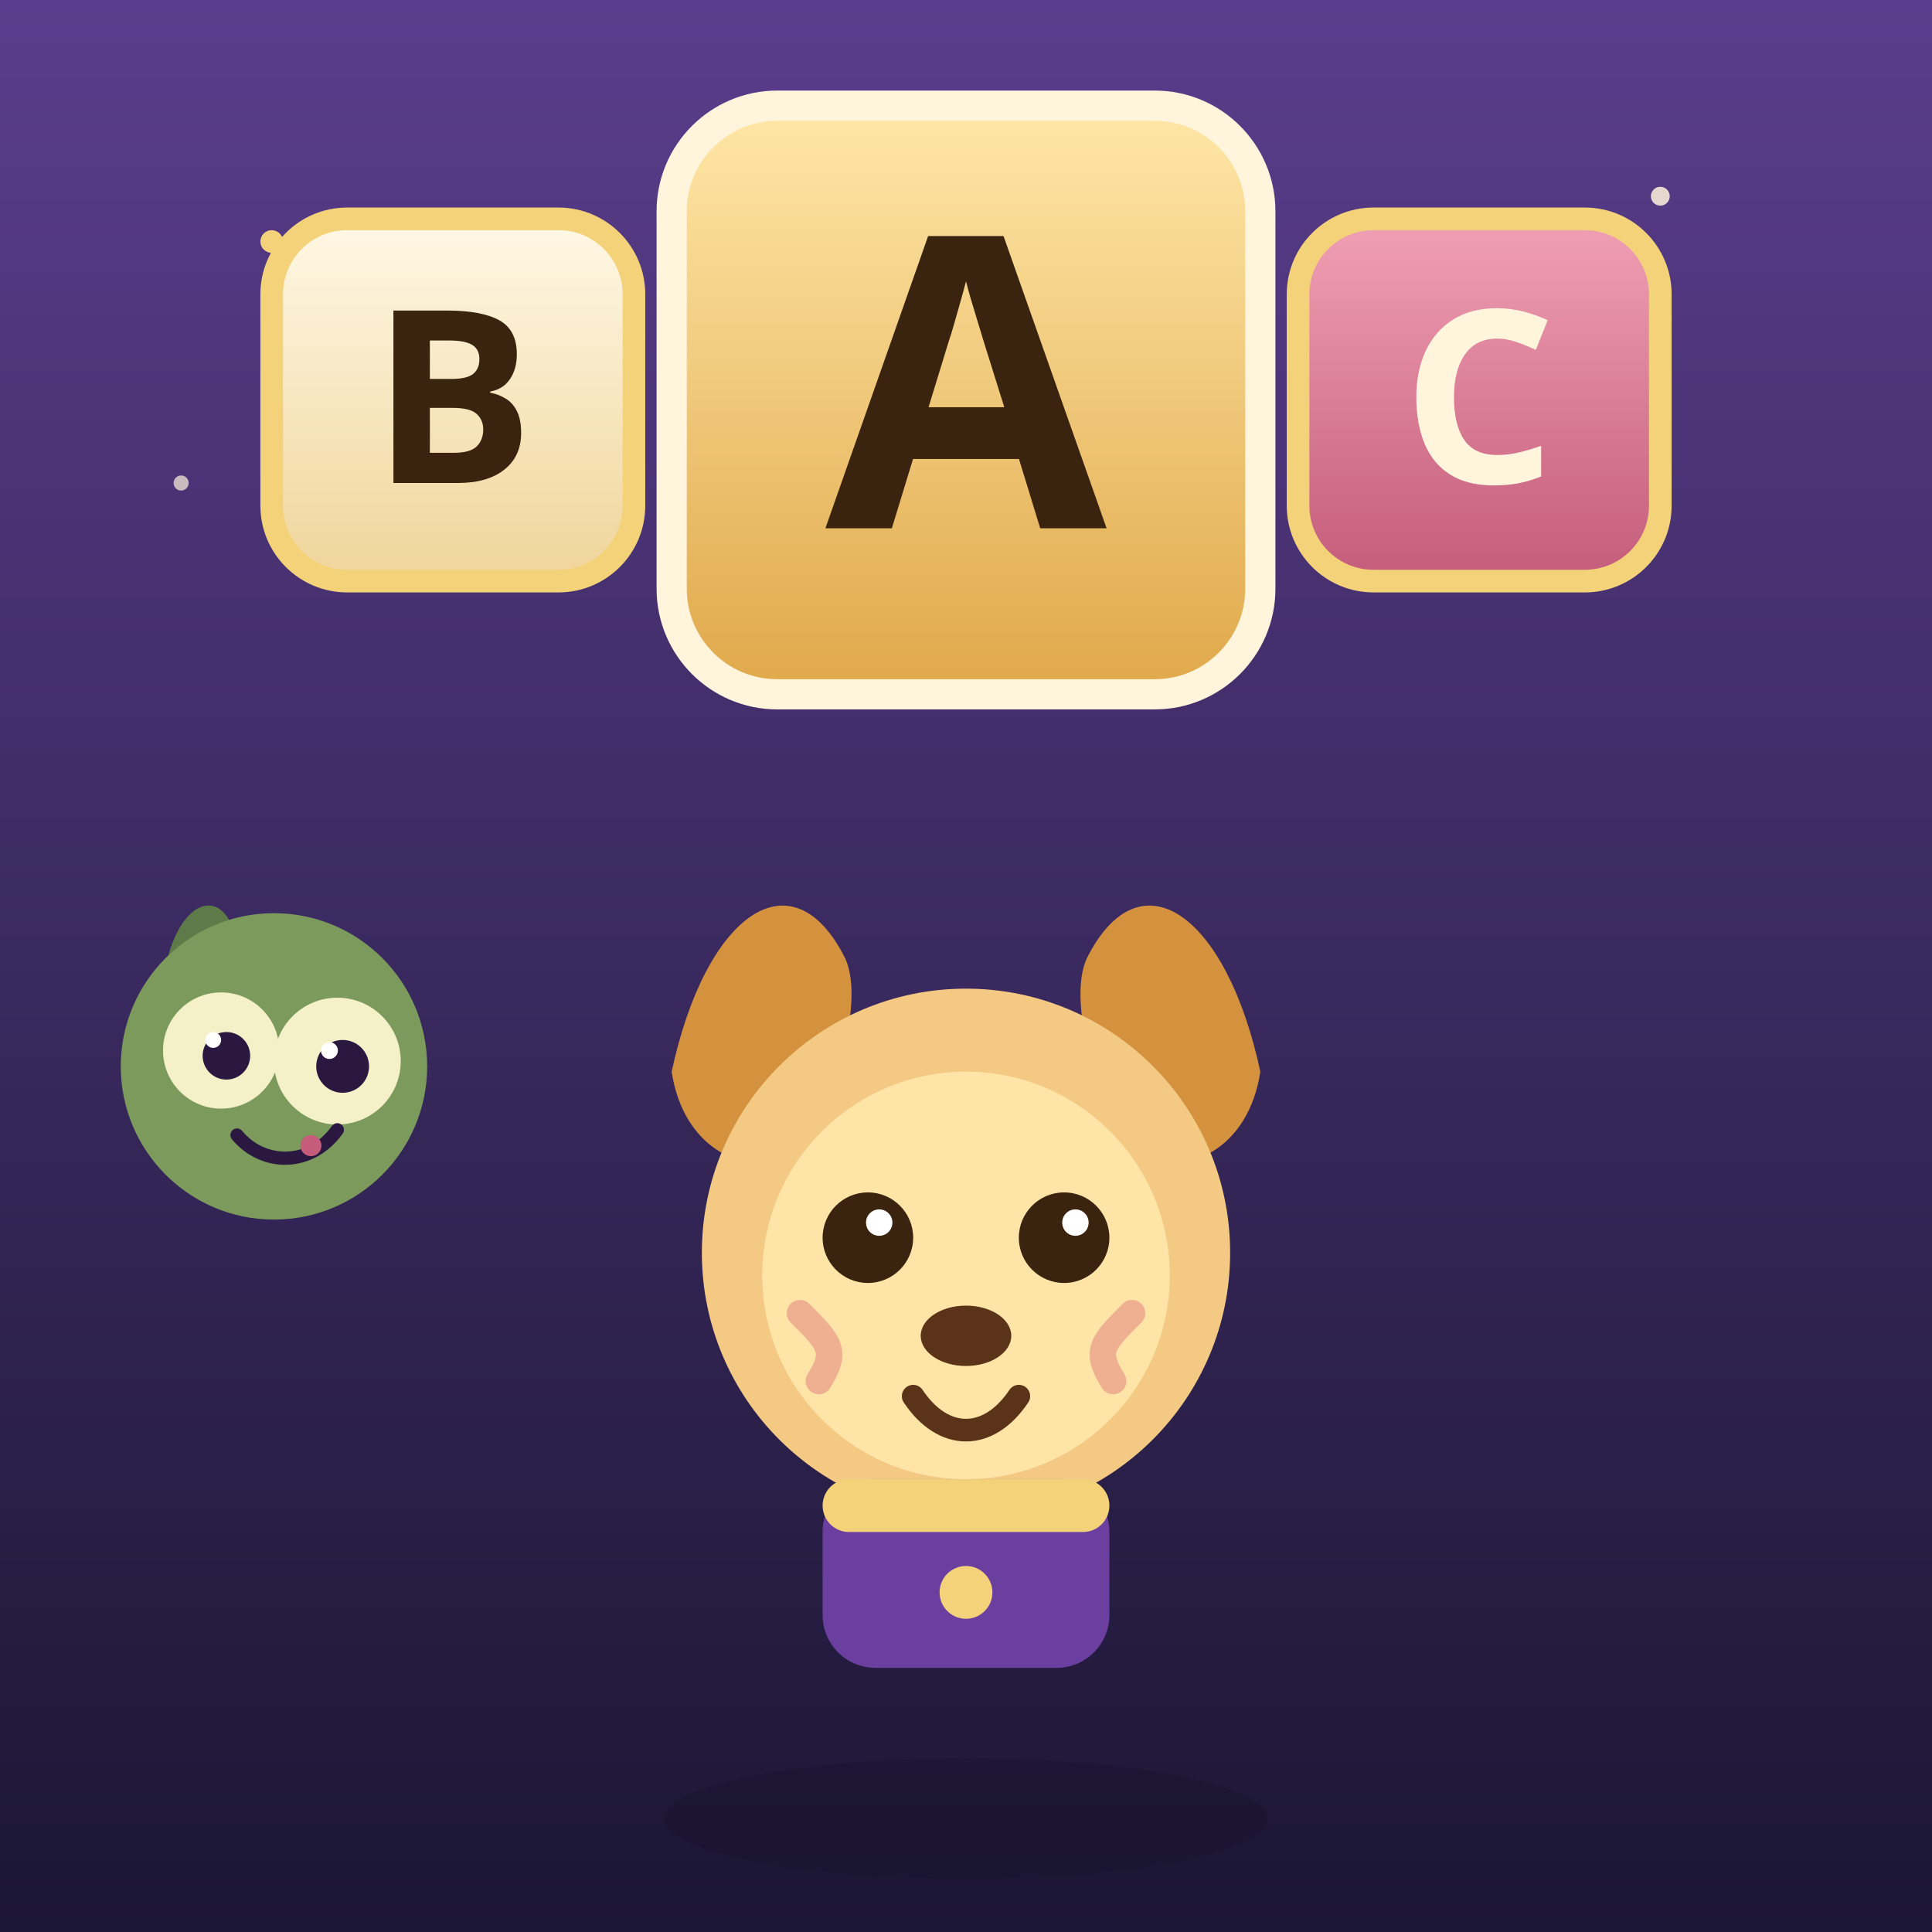
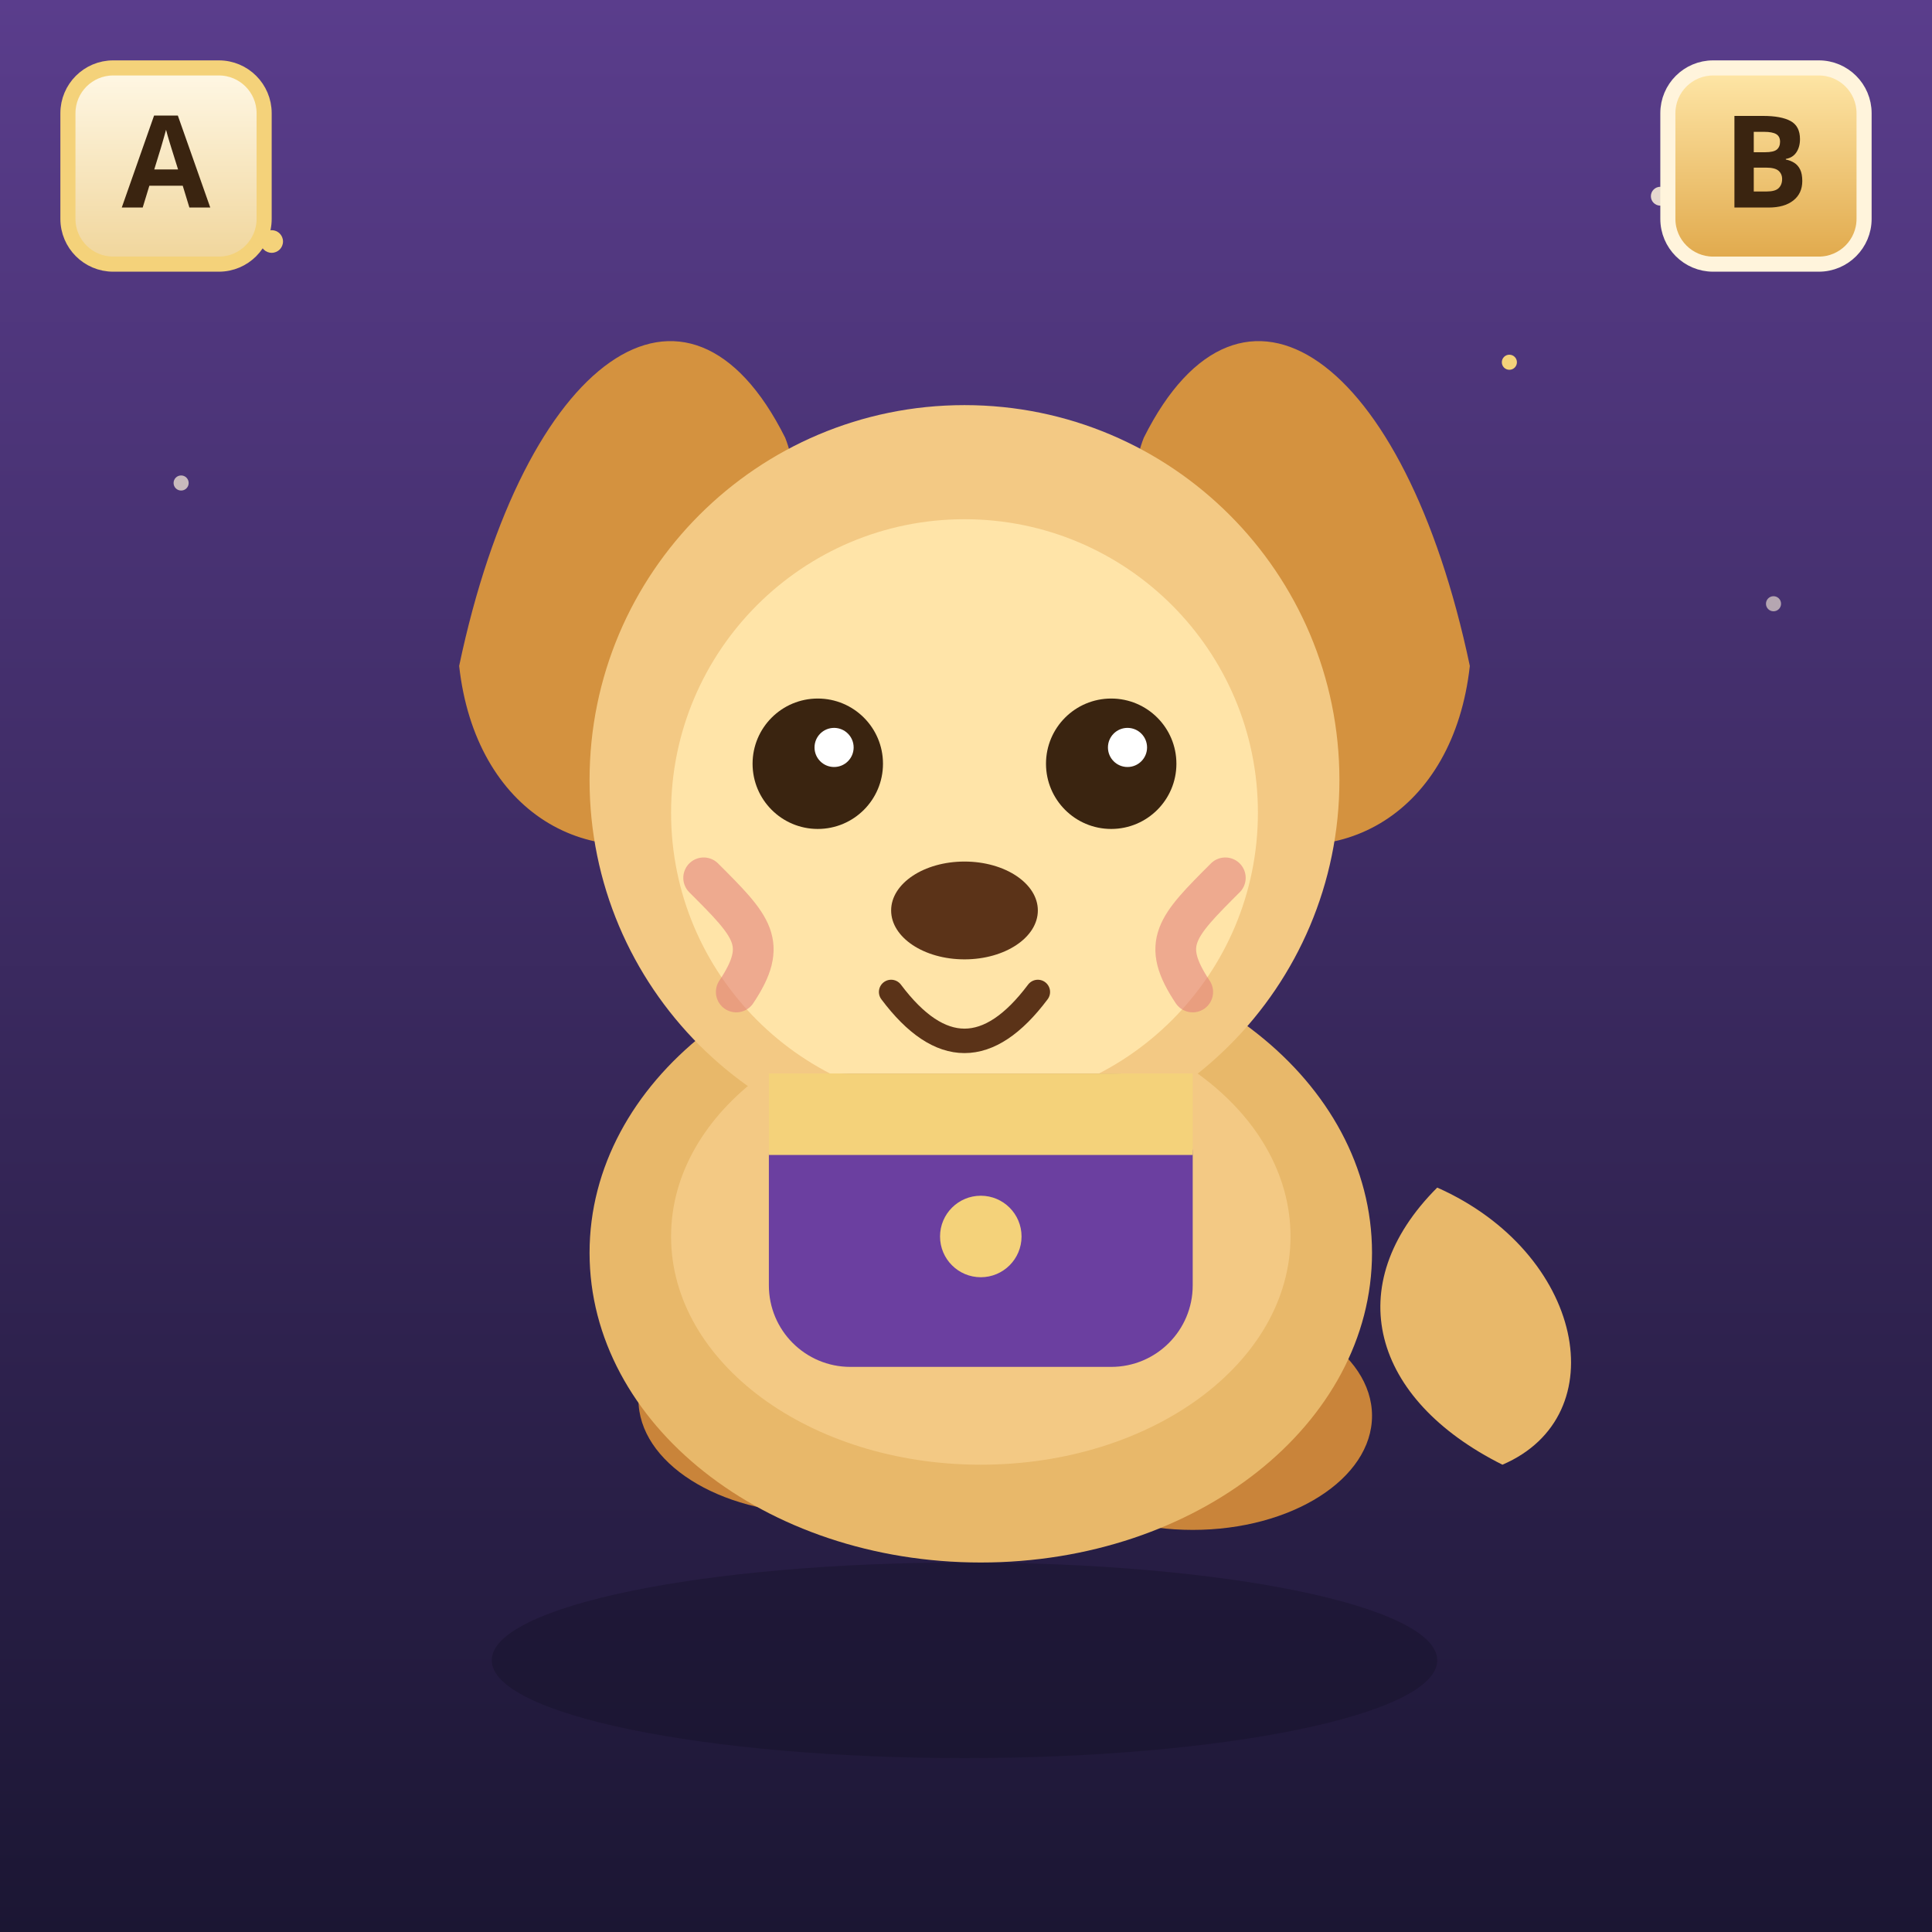
<svg xmlns="http://www.w3.org/2000/svg" viewBox="0 0 512 512" fill="none">
  <defs>
    <linearGradient id="himmel" x1="256" y1="0" x2="256" y2="512" gradientUnits="userSpaceOnUse">
      <stop offset="0" stop-color="#5a3d8c" />
      <stop offset="1" stop-color="#1b1633" />
    </linearGradient>
    <linearGradient id="gull" x1="0" y1="0" x2="0" y2="1">
      <stop offset="0" stop-color="#ffe7a8" />
      <stop offset="1" stop-color="#e0a84a" />
    </linearGradient>
    <linearGradient id="krem" x1="0" y1="0" x2="0" y2="1">
      <stop offset="0" stop-color="#fff8e6" />
      <stop offset="1" stop-color="#f0d59a" />
    </linearGradient>
-     <linearGradient id="rosa" x1="0" y1="0" x2="0" y2="1">
-       <stop offset="0" stop-color="#f0a0b4" />
-       <stop offset="1" stop-color="#c45c7a" />
-     </linearGradient>
  </defs>
  <rect width="512" height="512" fill="url(#himmel)" />
  <circle cx="72" cy="64" r="3" fill="#f4d27a" />
  <circle cx="440" cy="52" r="2.5" fill="#fff4dc" opacity=".85" />
  <circle cx="400" cy="96" r="2" fill="#f4d27a" />
  <circle cx="48" cy="128" r="2" fill="#fff4dc" opacity=".7" />
-   <g transform="translate(18 228) scale(0.7)">
-     <path d="M38 36c8-28 28-24 26 6" fill="#5d7a48" />
-     <circle cx="78" cy="78" r="58" fill="#7c9a5c" />
-     <circle cx="58" cy="72" r="22" fill="#f4f0c8" />
-     <circle cx="102" cy="76" r="24" fill="#f4f0c8" />
-     <circle cx="60" cy="74" r="9" fill="#2a1840" />
-     <circle cx="104" cy="78" r="10" fill="#2a1840" />
-     <circle cx="55" cy="68" r="3" fill="#fff" />
-     <circle cx="99" cy="72" r="3.2" fill="#fff" />
-     <path d="M64 104c10 12 28 12 38-2" stroke="#2a1840" stroke-width="5" stroke-linecap="round" />
-     <circle cx="92" cy="108" r="4" fill="#c45c7a" />
+   <circle cx="470" cy="160" r="2" fill="#fff4dc" opacity=".6" />
+   <g transform="translate(18 8) scale(2.16)">
+     <ellipse cx="110" cy="200" rx="58" ry="12" fill="#120e22" opacity=".35" />
+     <ellipse cx="92" cy="168" rx="22" ry="14" fill="#c9843a" />
+     <ellipse cx="138" cy="170" rx="22" ry="14" fill="#c9843a" />
+     <ellipse cx="112" cy="150" rx="48" ry="38" fill="#e8b86a" />
+     <ellipse cx="112" cy="148" rx="38" ry="28" fill="#f3c984" />
+     <path d="M48 78c8-38 28-52 40-28 4 10-2 32-10 48-14 6-28-2-30-20z" fill="#d4923f" />
+     <path d="M172 78c-8-38-28-52-40-28-4 10 2 32 10 48 14 6 28-2 30-20z" fill="#d4923f" />
+     <circle cx="110" cy="92" r="46" fill="#f3c984" />
+     <circle cx="110" cy="96" r="36" fill="#ffe4a8" />
+     <circle cx="92" cy="90" r="8" fill="#3a2410" />
+     <circle cx="128" cy="90" r="8" fill="#3a2410" />
+     <circle cx="94" cy="88" r="2.4" fill="#fff" />
+     <circle cx="130" cy="88" r="2.4" fill="#fff" />
+     <ellipse cx="110" cy="108" rx="9" ry="6" fill="#5b3318" />
+     <path d="M101 118c6 8 12 8 18 0" stroke="#5b3318" stroke-width="3" stroke-linecap="round" />
+     <path d="M78 104c6 6 8 8 4 14" stroke="#e07a7a" stroke-width="5" stroke-linecap="round" opacity=".55" />
+     <path d="M142 104c-6 6-8 8-4 14" stroke="#e07a7a" stroke-width="5" stroke-linecap="round" opacity=".55" />
+     <rect x="86" y="128" width="52" height="36" rx="10" fill="#6b3fa0" />
+     <rect x="86" y="128" width="52" height="10" fill="#f4d27a" />
+     <circle cx="112" cy="148" r="5" fill="#f4d27a" />
+     <path d="M168 142c18 8 22 28 8 34-16-8-20-22-8-34z" fill="#e8b86a" />
  </g>
  <g font-family="Nunito, Segoe UI, Arial Black, sans-serif" font-weight="900" text-anchor="middle">
-     <rect x="72" y="58" width="96" height="96" rx="20" fill="url(#krem)" stroke="#f4d27a" stroke-width="6" />
-     <text x="120" y="128" font-size="64" fill="#3a2410">B</text>
-     <rect x="178" y="28" width="156" height="156" rx="28" fill="url(#gull)" stroke="#fff4dc" stroke-width="8" />
-     <text x="256" y="140" font-size="108" fill="#3a2410">A</text>
-     <rect x="344" y="58" width="96" height="96" rx="20" fill="url(#rosa)" stroke="#f4d27a" stroke-width="6" />
-     <text x="392" y="128" font-size="64" fill="#fff4dc">C</text>
-   </g>
-   <g transform="translate(136 214)">
-     <ellipse cx="120" cy="268" rx="80" ry="16" fill="#120e22" opacity=".28" />
-     <path d="M42 70c9-42 32-58 46-30 5 11-2 35-11 52-16 7-32-2-35-22z" fill="#d4923f" />
-     <path d="M198 70c-9-42-32-58-46-30-5 11 2 35 11 52 16 7 32-2 35-22z" fill="#d4923f" />
-     <circle cx="120" cy="118" r="70" fill="#f3c984" />
-     <circle cx="120" cy="124" r="54" fill="#ffe4a8" />
-     <circle cx="94" cy="114" r="12" fill="#3a2410" />
-     <circle cx="146" cy="114" r="12" fill="#3a2410" />
-     <circle cx="97" cy="110" r="3.5" fill="#fff" />
-     <circle cx="149" cy="110" r="3.5" fill="#fff" />
-     <ellipse cx="120" cy="140" rx="12" ry="8" fill="#5b3318" />
-     <path d="M106 156c8 12 20 12 28 0" stroke="#5b3318" stroke-width="6" stroke-linecap="round" />
-     <path d="M76 134c8 8 10 10 5 18" stroke="#e07a7a" stroke-width="7" stroke-linecap="round" opacity=".5" />
-     <path d="M164 134c-8 8-10 10-5 18" stroke="#e07a7a" stroke-width="7" stroke-linecap="round" opacity=".5" />
-     <rect x="82" y="178" width="76" height="50" rx="14" fill="#6b3fa0" />
-     <rect x="82" y="178" width="76" height="14" rx="7" fill="#f4d27a" />
-     <circle cx="120" cy="208" r="7" fill="#f4d27a" />
+     <rect x="18" y="18" width="52" height="52" rx="12" fill="url(#krem)" stroke="#f4d27a" stroke-width="4" />
+     <text x="44" y="55" font-size="34" fill="#3a2410">A</text>
+     <rect x="442" y="18" width="52" height="52" rx="12" fill="url(#gull)" stroke="#fff4dc" stroke-width="4" />
+     <text x="468" y="55" font-size="34" fill="#3a2410">B</text>
  </g>
</svg>
